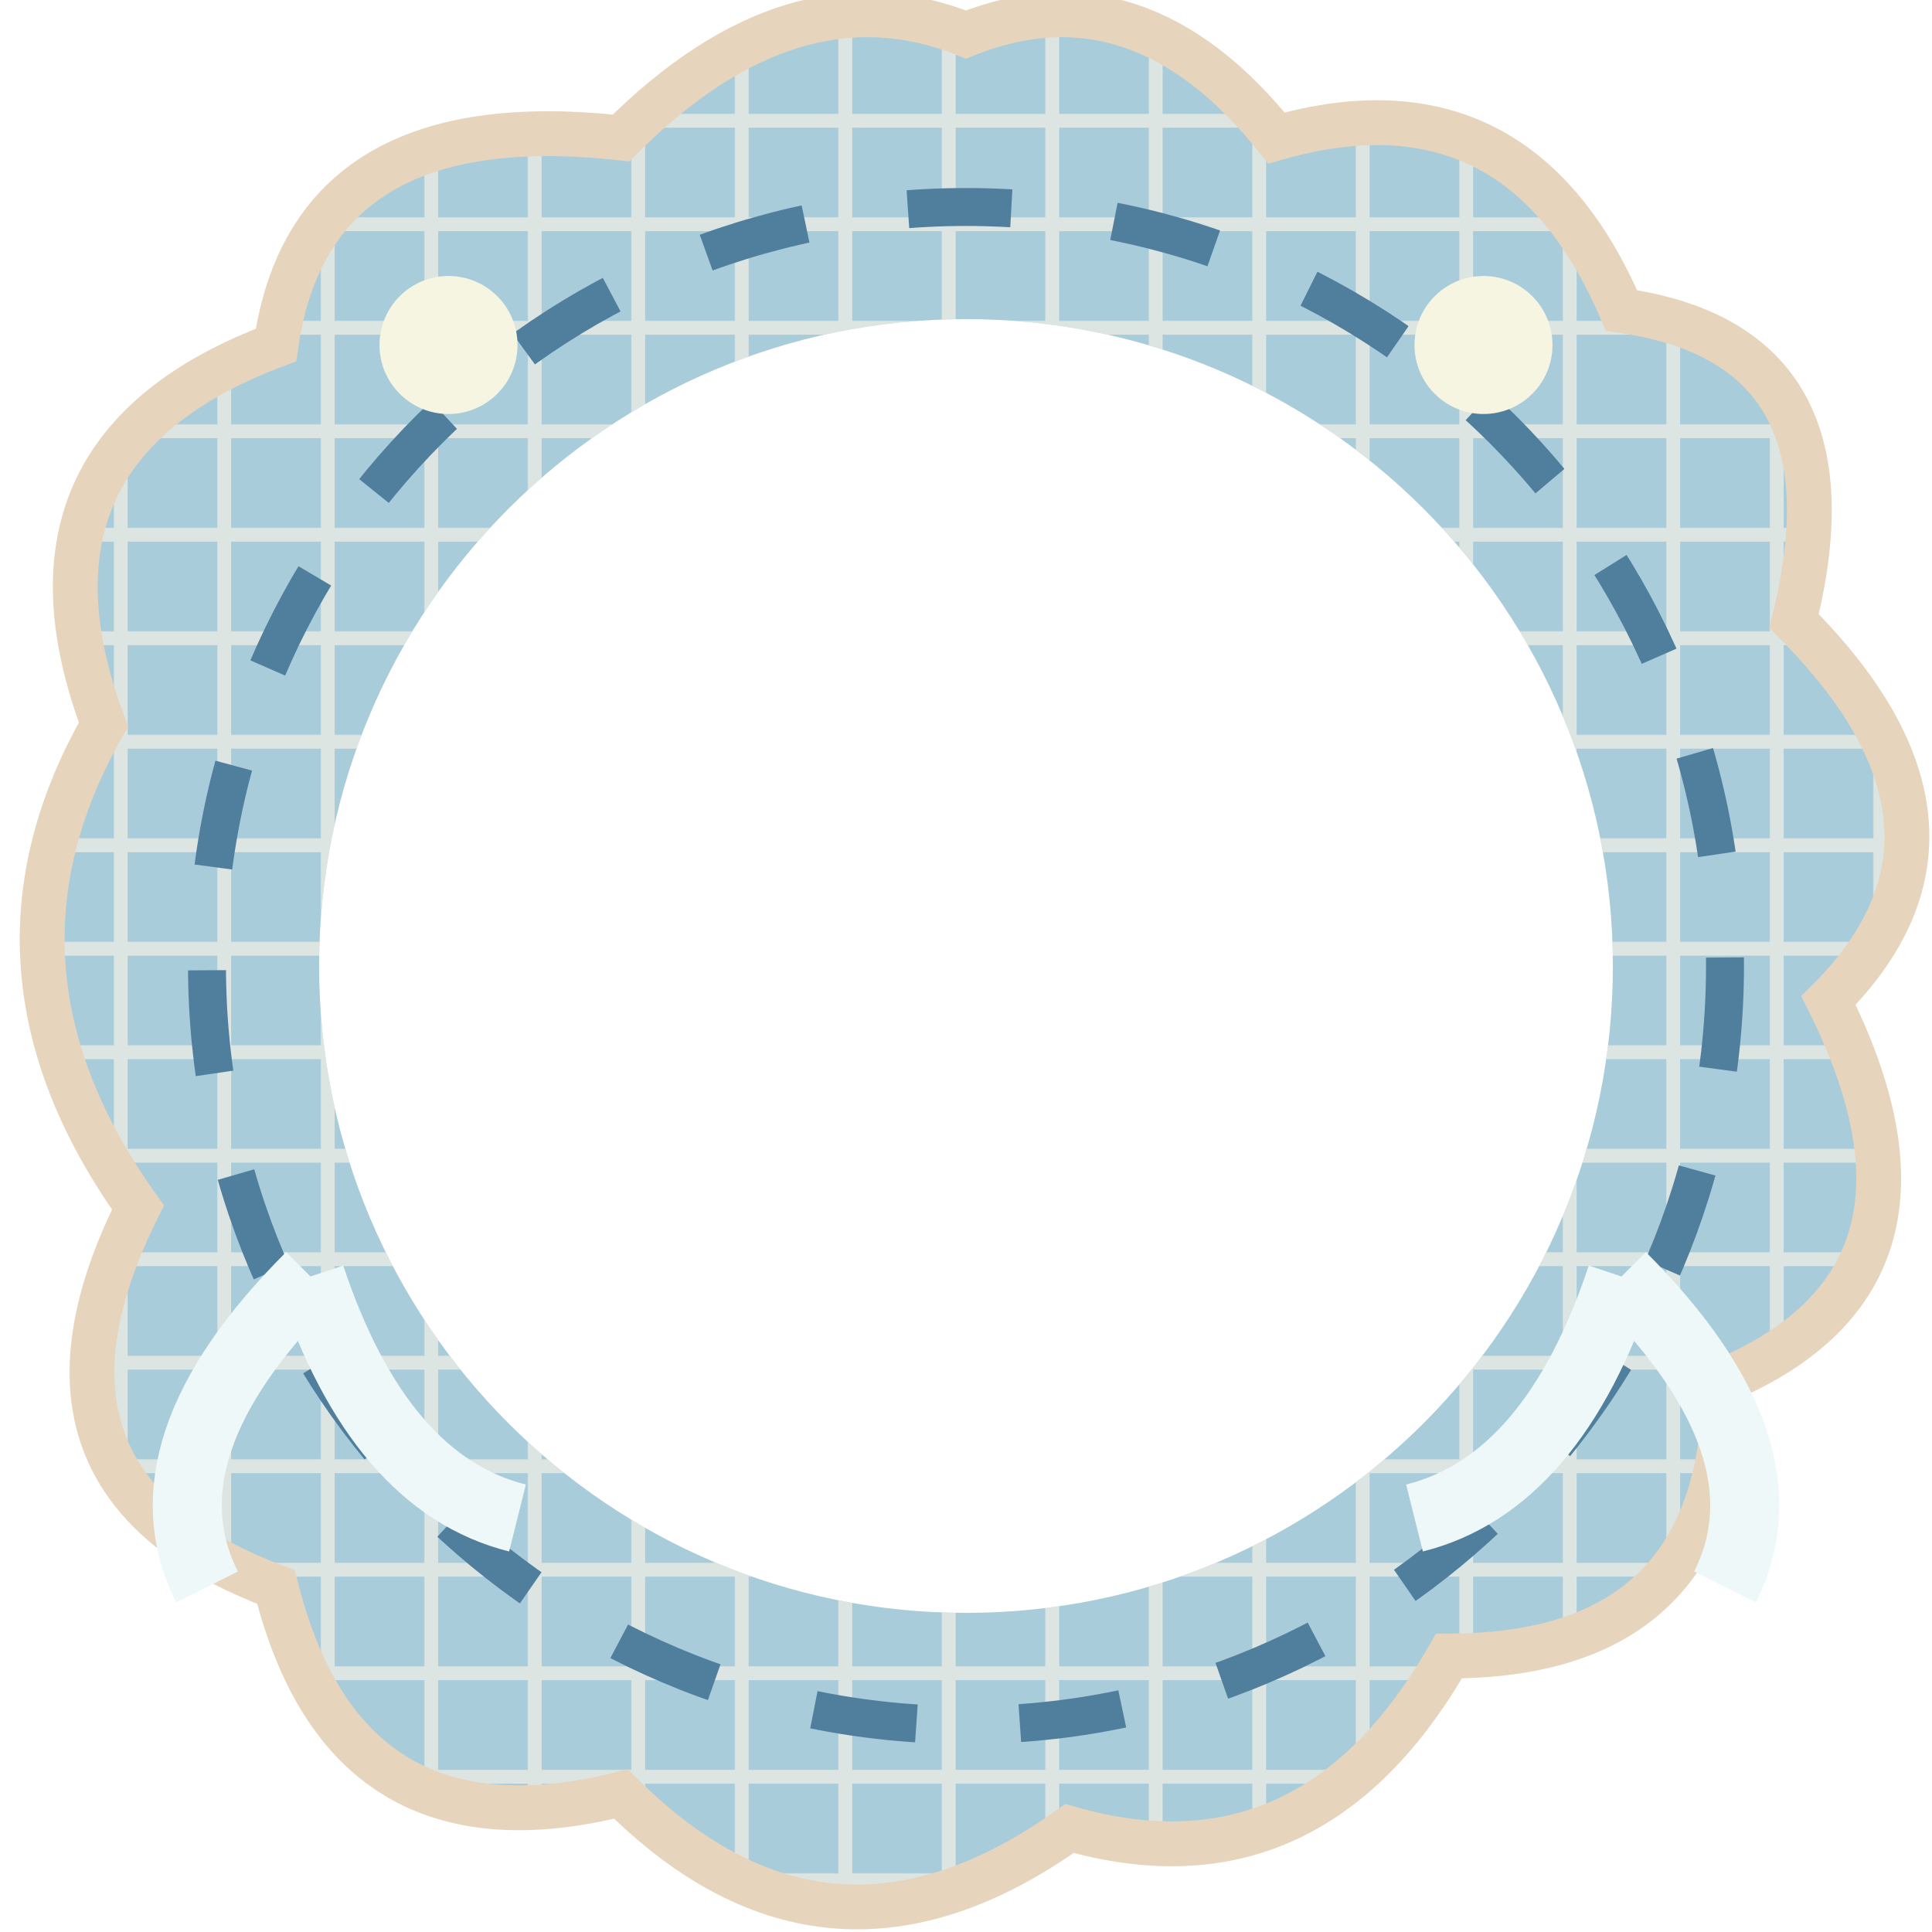
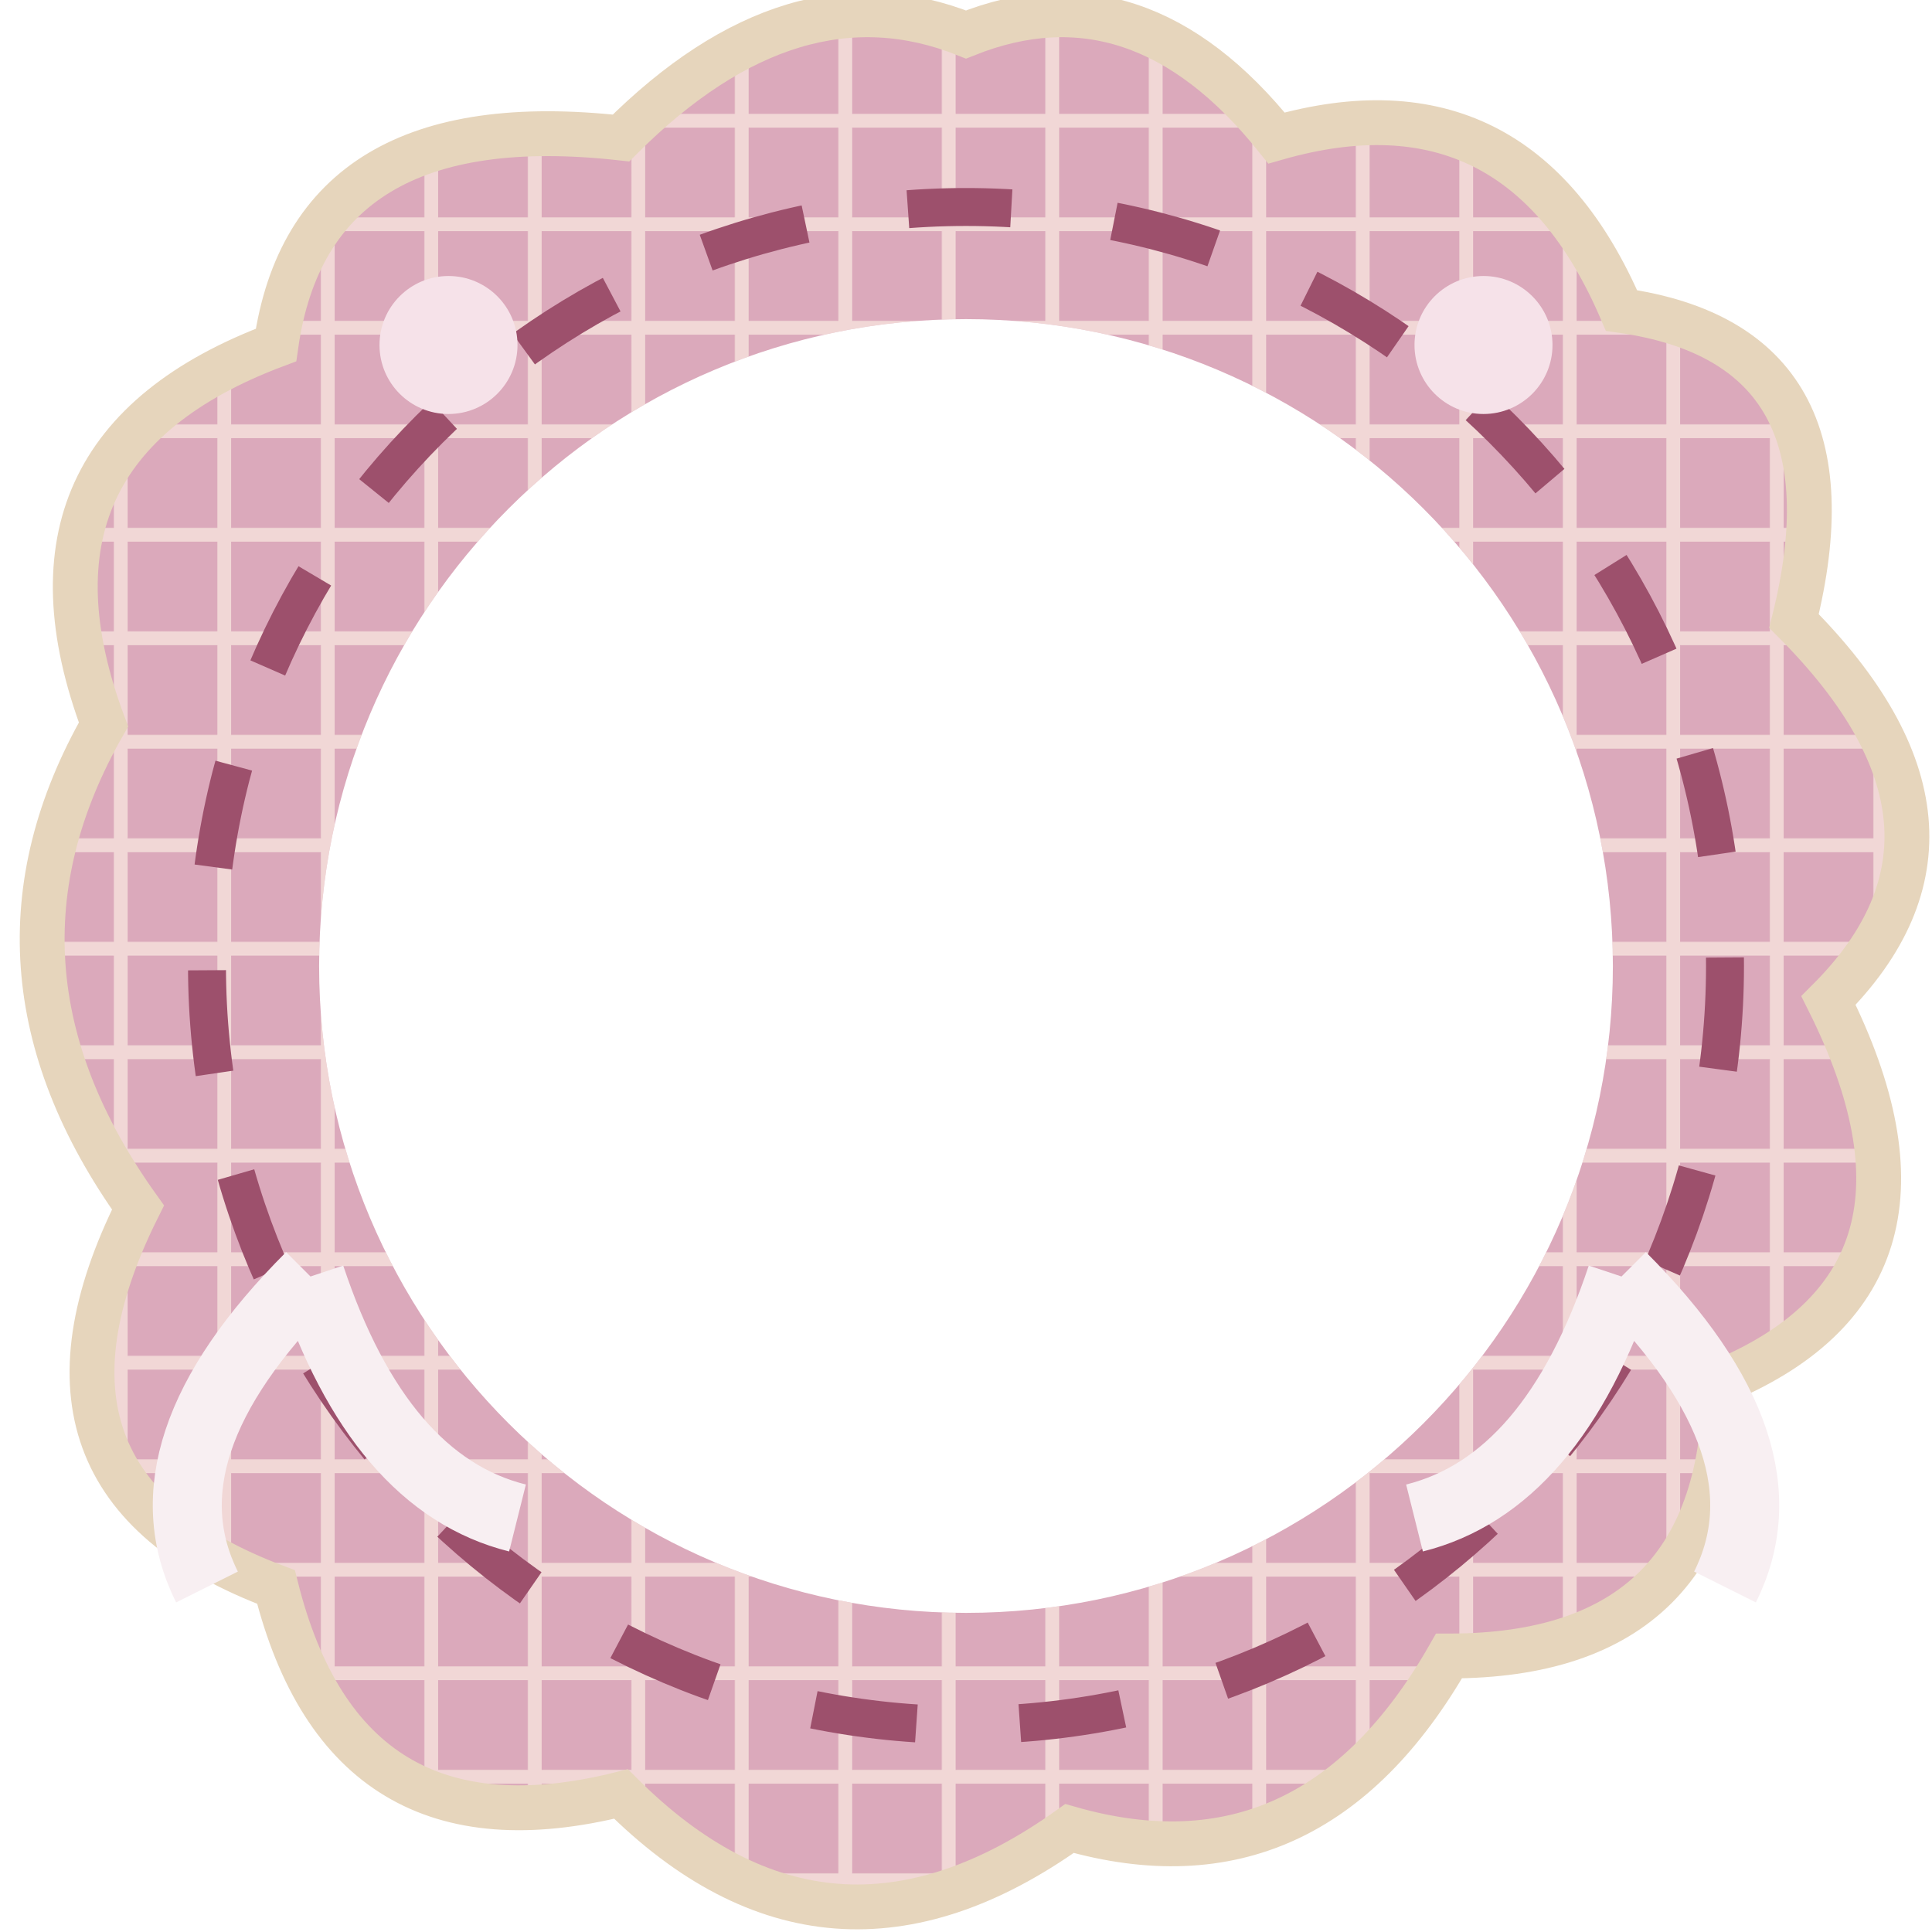
<svg xmlns="http://www.w3.org/2000/svg" width="56" height="56" viewBox="0 0 56 56">
  <defs>
    <pattern id="cloth" width="3" height="3" patternUnits="userSpaceOnUse">
      <path d="M0 .5h3M.5 0v3" fill="none" stroke="#fff5e7" stroke-width=".4" opacity=".6" />
    </pattern>
  </defs>
-   <path d="M28 1Q33-1 37 4Q44 2 47 9Q54 10 52 18Q58 24 53 29Q57 37 50 40Q50 48 42 48Q38 55 31 53Q24 58 18 52Q10 54 8 46Q0 43 4 35Q-1 28 3 21Q0 13 8 10Q9 3 18 4Q23-1 28 1ZM28 9.25a18.75 18.75 0 1 0 0 37.5a18.75 18.75 0 1 0 0-37.5Z" fill="#a9ccdb" fill-rule="evenodd" />
+   <path d="M28 1Q33-1 37 4Q44 2 47 9Q54 10 52 18Q58 24 53 29Q57 37 50 40Q50 48 42 48Q38 55 31 53Q24 58 18 52Q10 54 8 46Q0 43 4 35Q-1 28 3 21Q0 13 8 10Q9 3 18 4Q23-1 28 1ZM28 9.25a18.75 18.75 0 1 0 0 37.5a18.75 18.75 0 1 0 0-37.5Z" fill="#dba9bb" fill-rule="evenodd" />
  <path d="M28 1Q33-1 37 4Q44 2 47 9Q54 10 52 18Q58 24 53 29Q57 37 50 40Q50 48 42 48Q38 55 31 53Q24 58 18 52Q10 54 8 46Q0 43 4 35Q-1 28 3 21Q0 13 8 10Q9 3 18 4Q23-1 28 1ZM28 9.25a18.75 18.75 0 1 0 0 37.5a18.75 18.75 0 1 0 0-37.5Z" fill="url(#cloth)" fill-rule="evenodd" />
  <path d="M28 1Q33-1 37 4Q44 2 47 9Q54 10 52 18Q58 24 53 29Q57 37 50 40Q50 48 42 48Q38 55 31 53Q24 58 18 52Q10 54 8 46Q0 43 4 35Q-1 28 3 21Q0 13 8 10Q9 3 18 4Q23-1 28 1Z" fill="none" stroke="#e6d5bc" stroke-width="1.3" />
-   <circle cx="28" cy="28" r="22" fill="none" stroke="#507f9d" stroke-width="1.1" stroke-dasharray="3 3" />
-   <path d="M9 37q-5 5-3 9m3-9q2 6 6 7M47 37q5 5 3 9m-3-9q-2 6-6 7" fill="none" stroke="#eff8f8" stroke-width="2" />
-   <circle cx="13" cy="10" r="2" fill="#f6f5e2" />
-   <circle cx="43" cy="10" r="2" fill="#f6f5e2" />
+   <circle cx="28" cy="28" r="22" fill="none" stroke="#9d506c" stroke-width="1.1" stroke-dasharray="3 3" />
+   <path d="M9 37q-5 5-3 9m3-9q2 6 6 7M47 37q5 5 3 9m-3-9q-2 6-6 7" fill="none" stroke="#f8eff2" stroke-width="2" />
+   <circle cx="13" cy="10" r="2" fill="#f6e2e9" />
+   <circle cx="43" cy="10" r="2" fill="#f6e2e9" />
</svg>
